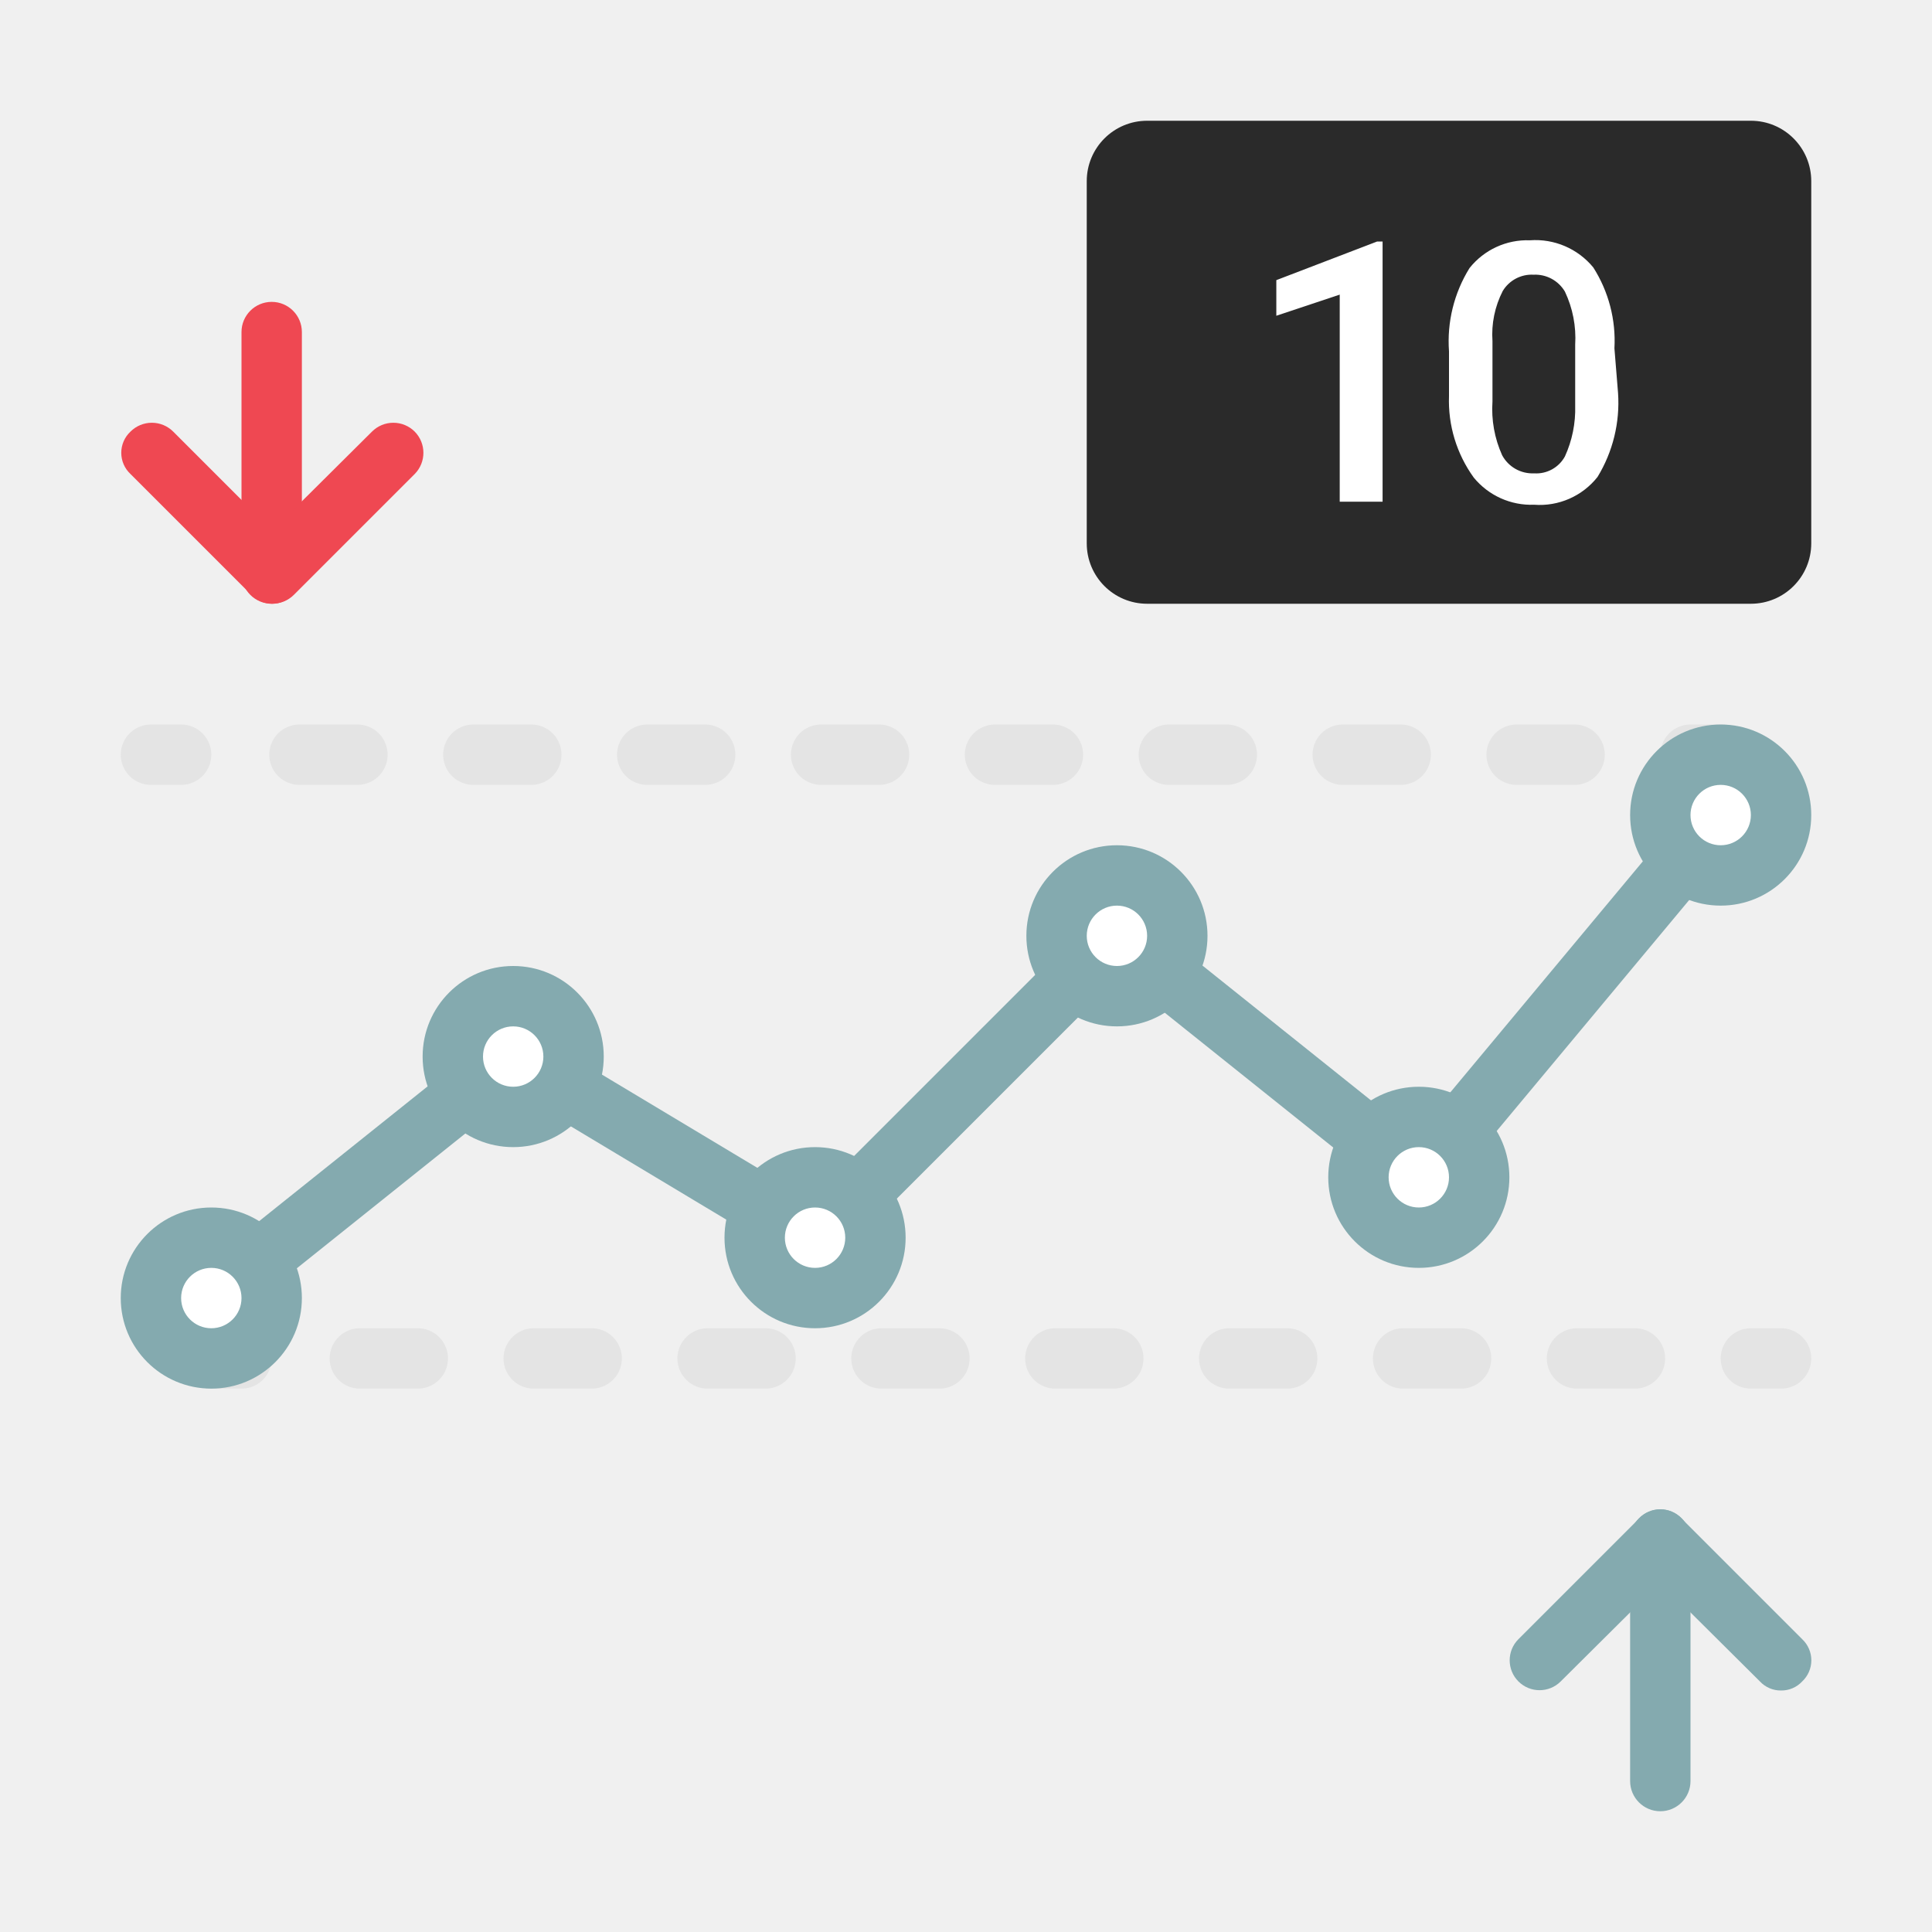
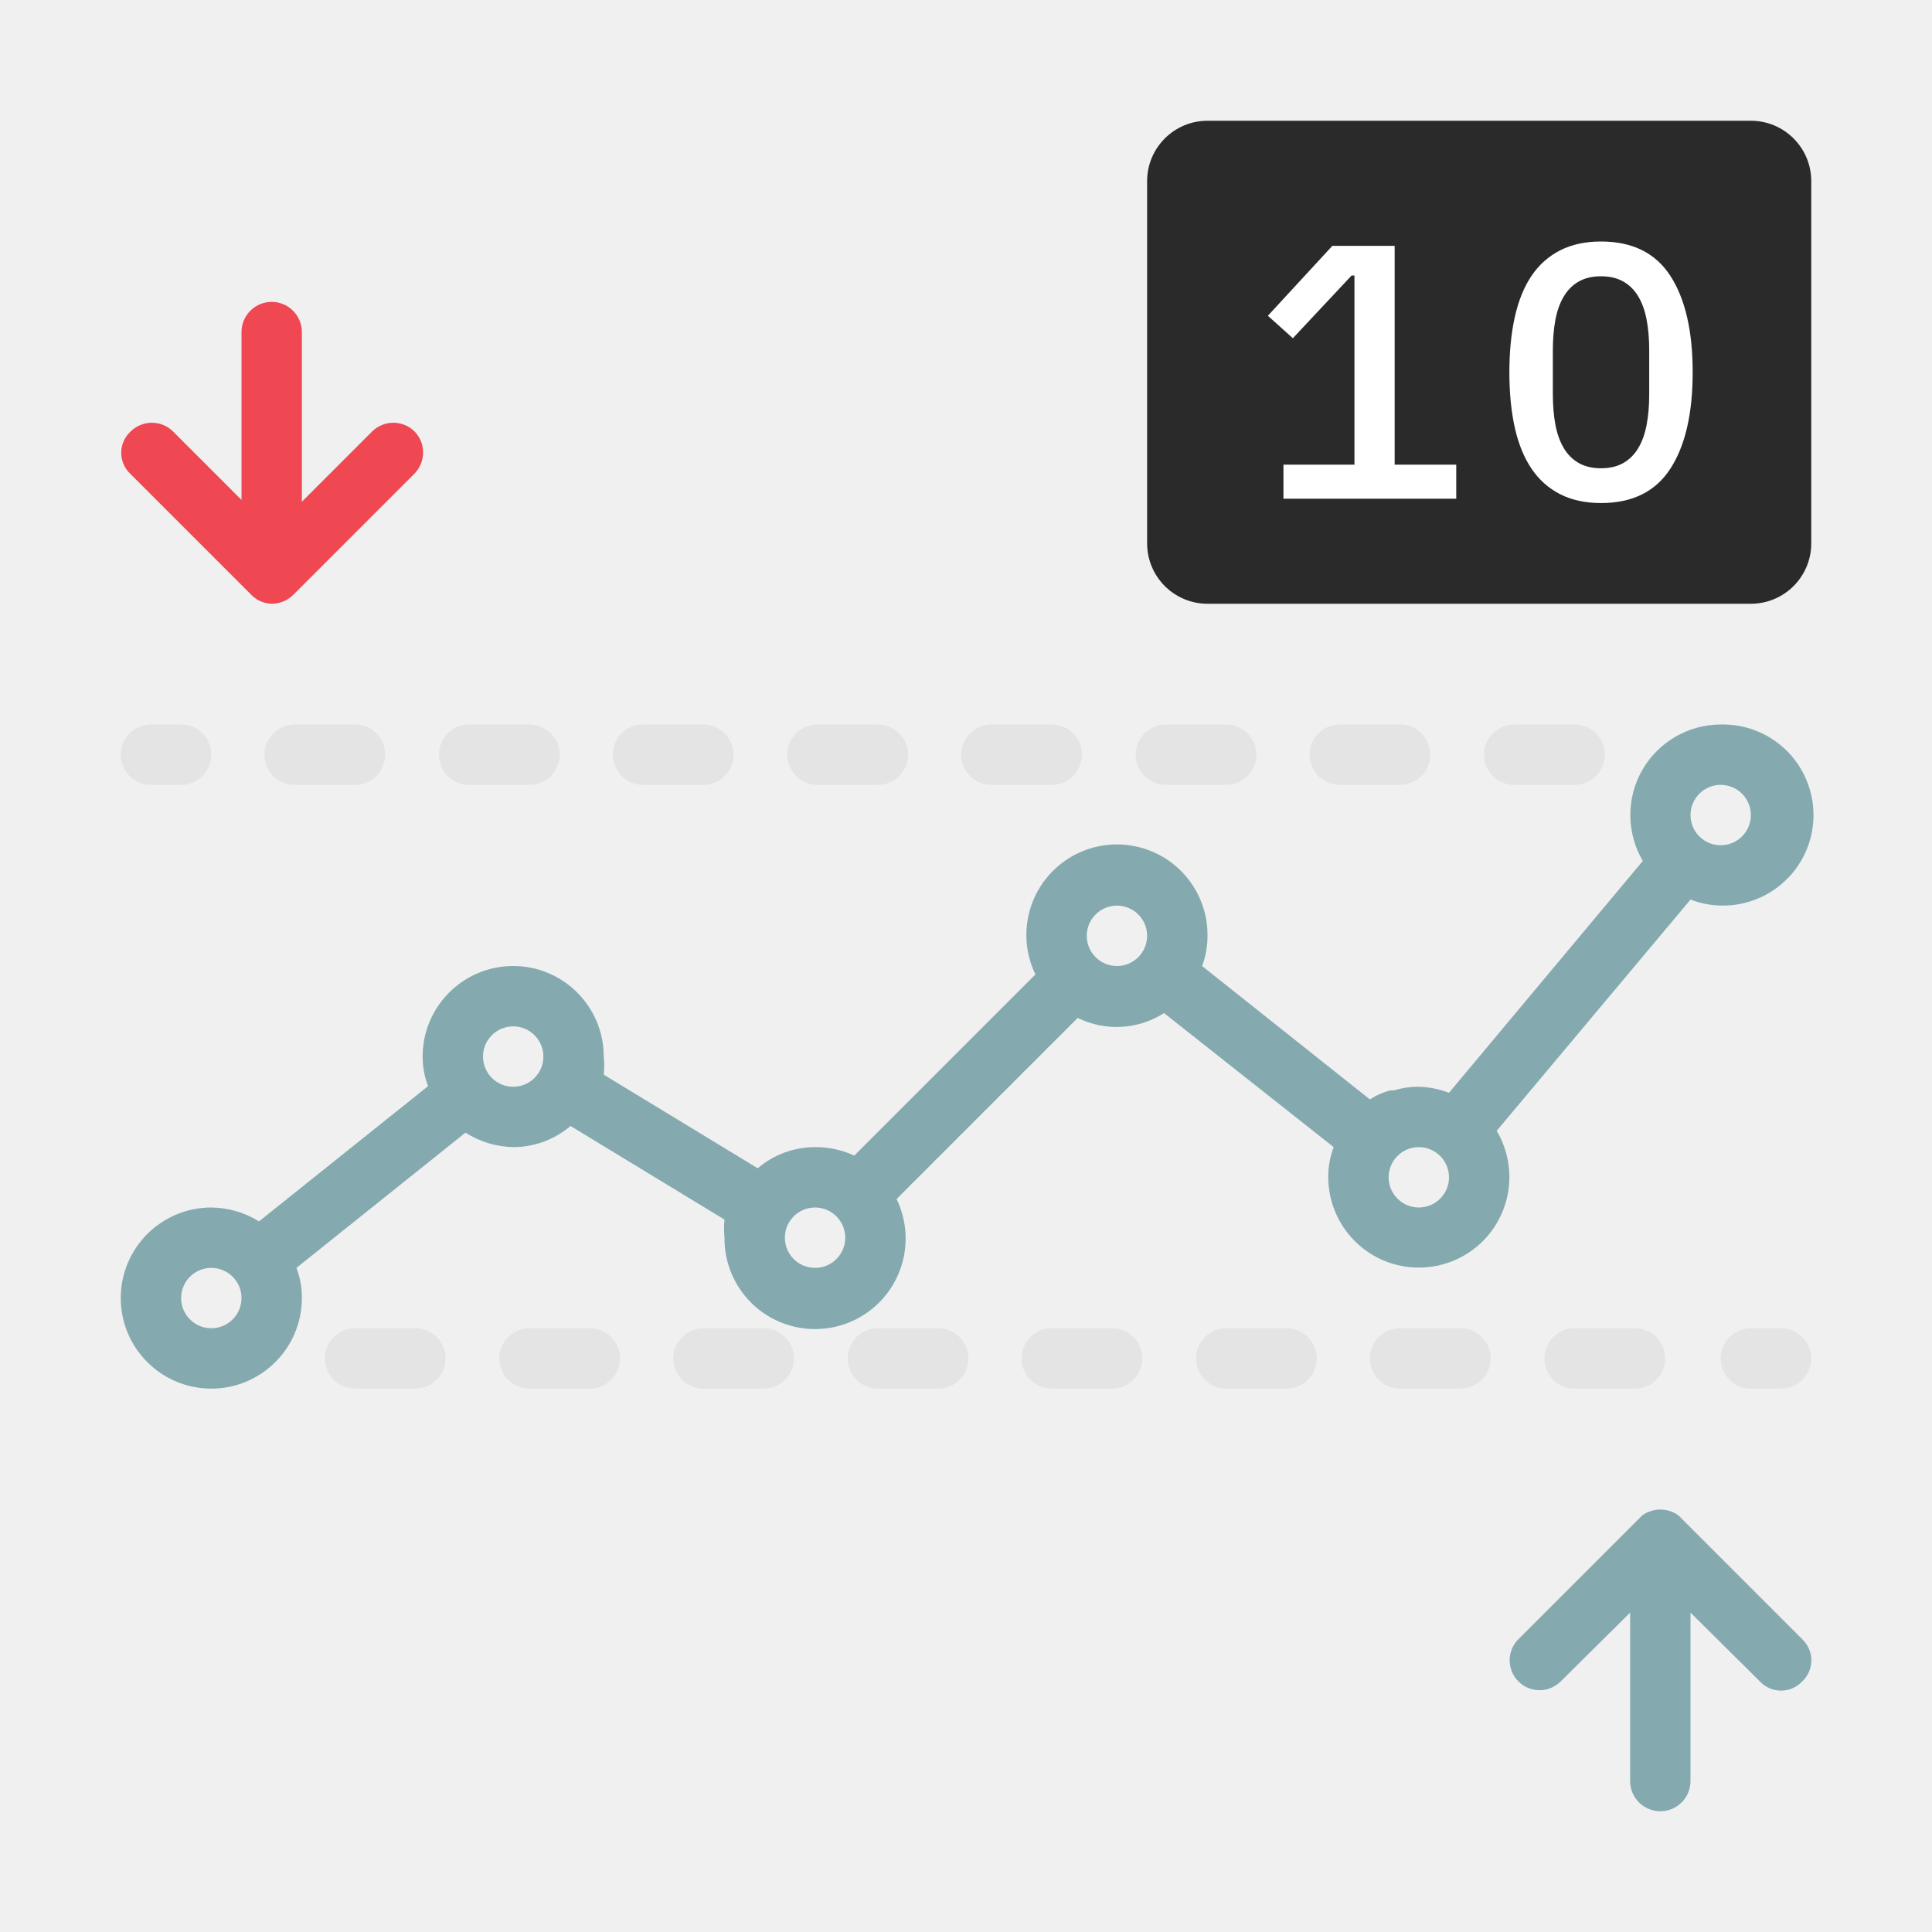
- <svg xmlns="http://www.w3.org/2000/svg" id="Layer_1" data-name="Layer 1" viewBox="0 0 32 32" height="32" width="32">
-   <defs>
-     <style>.cls-1,.cls-3,.cls-4,.cls-6{fill:none}.cls-2{fill:#ef4852}.cls-3,.cls-4{stroke:#e4e4e4}.cls-3,.cls-4,.cls-6{stroke-linecap:round;stroke-linejoin:round}.cls-4{stroke-dasharray:.96 1.92}.cls-5{fill:#84aaaf}.cls-6{stroke:#84aaaf}.cls-7{fill:#fff}.cls-8{fill:#2a2a2a}</style>
-   </defs>
-   <path class="cls-1" d="M0 0h32v32H0z" />
-   <path class="cls-2" d="M4.5 10a.5.5 0 0 1-.5-.5v-4a.5.5 0 0 1 1 0v4a.5.5 0 0 1-.5.5z" />
-   <path class="cls-2" d="M4.51 10a.49.49 0 0 1-.35-.15l-2-2a.48.48 0 0 1 0-.7.5.5 0 0 1 .71 0l1.64 1.64 1.65-1.64a.5.5 0 0 1 .71 0 .5.5 0 0 1 0 .7l-2 2a.51.51 0 0 1-.36.15z" />
-   <path class="cls-3" d="M28.5 12.5H28" />
-   <path class="cls-4" d="M26.08 12.5H3.96" />
-   <path class="cls-3" d="M3 12.5h-.5M29.5 22.5H29" />
-   <path class="cls-4" d="M27.08 22.5H4.96" />
-   <path class="cls-3" d="M4 22.5h-.5" />
-   <path class="cls-5" d="M27.5 30a.5.5 0 0 1-.5-.5v-4a.5.5 0 0 1 1 0v4a.5.5 0 0 1-.5.5z" />
-   <path class="cls-5" d="M29.5 28a.47.47 0 0 1-.35-.15l-1.65-1.64-1.65 1.64a.49.49 0 0 1-.7-.7l2-2a.48.48 0 0 1 .7 0l2 2a.48.48 0 0 1 0 .7.47.47 0 0 1-.35.15z" />
-   <path class="cls-6" d="M3.5 21.5l5-4 5 3 5-5 5 4 5-6" />
-   <circle class="cls-7" cx="13.5" cy="20.5" r="1" />
-   <path class="cls-5" d="M13.5 20a.5.5 0 1 1-.5.5.5.5 0 0 1 .5-.5m0-1a1.5 1.5 0 1 0 1.5 1.5 1.5 1.5 0 0 0-1.5-1.5z" />
-   <circle class="cls-7" cx="23.5" cy="19.5" r="1" />
-   <path class="cls-5" d="M23.5 19a.5.5 0 1 1-.5.5.5.5 0 0 1 .5-.5m0-1a1.5 1.5 0 1 0 1.5 1.5 1.5 1.5 0 0 0-1.5-1.5z" />
-   <circle class="cls-7" cx="28.5" cy="13.5" r="1" />
-   <path class="cls-5" d="M28.5 13a.5.5 0 1 1-.5.5.5.5 0 0 1 .5-.5m0-1a1.5 1.5 0 1 0 1.5 1.5 1.5 1.5 0 0 0-1.5-1.5z" />
-   <circle class="cls-7" cx="18.5" cy="15.5" r="1" />
-   <path class="cls-5" d="M18.5 15a.5.5 0 1 1-.5.5.5.5 0 0 1 .5-.5m0-1a1.5 1.5 0 1 0 1.5 1.5 1.5 1.5 0 0 0-1.5-1.5z" />
-   <circle class="cls-7" cx="8.5" cy="17.5" r="1" />
-   <path class="cls-5" d="M8.5 17a.5.5 0 1 1-.5.5.5.5 0 0 1 .5-.5m0-1a1.5 1.5 0 1 0 1.5 1.5A1.5 1.5 0 0 0 8.5 16z" />
-   <circle class="cls-7" cx="3.5" cy="21.5" r="1" />
-   <path class="cls-5" d="M3.5 21a.5.5 0 1 1-.5.5.5.5 0 0 1 .5-.5m0-1A1.5 1.5 0 1 0 5 21.5 1.5 1.5 0 0 0 3.5 20z" />
-   <rect class="cls-8" x="18" y="2" width="12" height="8" rx="1" />
-   <path class="cls-7" d="M22.9 8.31h-.71V4.88l-1.05.35v-.59L22.81 4h.09zM26.8 6.51a2.36 2.36 0 0 1-.34 1.39 1.22 1.22 0 0 1-1.05.46 1.23 1.23 0 0 1-1-.45A2.17 2.17 0 0 1 24 6.56v-.74a2.3 2.3 0 0 1 .34-1.38 1.22 1.22 0 0 1 1-.46 1.24 1.24 0 0 1 1.05.45 2.26 2.26 0 0 1 .35 1.34zm-.71-.8a1.8 1.8 0 0 0-.17-.88.57.57 0 0 0-.52-.28.56.56 0 0 0-.51.27 1.58 1.58 0 0 0-.17.83v1a1.86 1.86 0 0 0 .16.89.57.57 0 0 0 .53.3.54.54 0 0 0 .51-.28 1.89 1.89 0 0 0 .17-.84z" />
+ <svg xmlns="http://www.w3.org/2000/svg" width="32px" height="32px" viewBox="0 0 32 32" version="1.1">
+   <g id="Volatility-10" stroke="none" stroke-width="1" fill="none" fill-rule="evenodd">
+     <g>
+       <rect id="Rectangle" x="0" y="0" width="32" height="32" />
+       <path d="M6.87,7.15 C6.776,7.055 6.648,7.002 6.515,7.002 C6.382,7.002 6.254,7.055 6.16,7.15 L5,8.31 L5,5.5 C5,5.224 4.776,5 4.5,5 C4.224,5 4,5.224 4,5.5 L4,8.28 L2.87,7.15 C2.776,7.055 2.648,7.002 2.515,7.002 C2.382,7.002 2.254,7.055 2.16,7.15 C2.063,7.241 2.008,7.367 2.008,7.5 C2.008,7.633 2.063,7.759 2.16,7.85 L4.16,9.85 C4.249,9.943 4.371,9.997 4.5,10 L4.5,10 C4.635,10 4.765,9.946 4.86,9.85 L6.86,7.85 C7.053,7.658 7.058,7.347 6.87,7.15 Z" id="Path" fill="#EF4852" fill-rule="nonzero" />
+       <path d="M26.08,13 L25.08,13 C24.804,13 24.58,12.776 24.58,12.5 C24.58,12.224 24.804,12 25.08,12 L26.08,12 C26.356,12 26.58,12.224 26.58,12.5 C26.58,12.776 26.356,13 26.08,13 Z M23.19,13 L22.19,13 C21.914,13 21.69,12.776 21.69,12.5 C21.69,12.224 21.914,12 22.19,12 L23.19,12 C23.466,12 23.69,12.224 23.69,12.5 C23.69,12.776 23.466,13 23.19,13 Z M20.31,13 L19.31,13 C19.034,13 18.81,12.776 18.81,12.5 C18.81,12.224 19.034,12 19.31,12 L20.31,12 C20.586,12 20.81,12.224 20.81,12.5 C20.81,12.776 20.586,13 20.31,13 Z M17.42,13 L16.42,13 C16.144,13 15.92,12.776 15.92,12.5 C15.92,12.224 16.144,12 16.42,12 L17.42,12 C17.696,12 17.92,12.224 17.92,12.5 C17.92,12.776 17.696,13 17.42,13 Z M14.54,13 L13.54,13 C13.264,13 13.04,12.776 13.04,12.5 C13.04,12.224 13.264,12 13.54,12 L14.54,12 C14.816,12 15.04,12.224 15.04,12.5 C15.04,12.776 14.816,13 14.54,13 Z M11.65,13 L10.65,13 C10.374,13 10.15,12.776 10.15,12.5 C10.15,12.224 10.374,12 10.65,12 L11.65,12 C11.926,12 12.15,12.224 12.15,12.5 C12.15,12.776 11.926,13 11.65,13 Z M8.77,13 L7.77,13 C7.494,13 7.27,12.776 7.27,12.5 C7.27,12.224 7.494,12 7.77,12 L8.77,12 C9.046,12 9.27,12.224 9.27,12.5 C9.27,12.776 9.046,13 8.77,13 Z M5.88,13 L4.88,13 C4.604,13 4.38,12.776 4.38,12.5 C4.38,12.224 4.604,12 4.88,12 L5.88,12 C6.156,12 6.38,12.224 6.38,12.5 C6.38,12.776 6.156,13 5.88,13 Z" id="Shape" fill="#E4E4E4" fill-rule="nonzero" />
+       <path d="M3,13 L2.5,13 C2.224,13 2,12.776 2,12.5 C2,12.224 2.224,12 2.5,12 L3,12 C3.276,12 3.5,12.224 3.5,12.5 C3.5,12.776 3.276,13 3,13 Z" id="Path" fill="#E4E4E4" fill-rule="nonzero" />
+       <path d="M29.5,23 L29,23 C28.724,23 28.5,22.776 28.5,22.5 C28.5,22.224 28.724,22 29,22 L29.5,22 C29.776,22 30,22.224 30,22.5 C30,22.776 29.776,23 29.5,23 Z" id="Path" fill="#E4E4E4" fill-rule="nonzero" />
+       <path d="M27.08,23 L26.08,23 C25.804,23 25.58,22.776 25.58,22.5 C25.58,22.224 25.804,22 26.08,22 L27.08,22 C27.356,22 27.58,22.224 27.58,22.5 C27.58,22.776 27.356,23 27.08,23 Z M24.19,23 L23.19,23 C22.914,23 22.69,22.776 22.69,22.5 C22.69,22.224 22.914,22 23.19,22 L24.19,22 C24.466,22 24.69,22.224 24.69,22.5 C24.69,22.776 24.466,23 24.19,23 Z M21.31,23 L20.31,23 C20.034,23 19.81,22.776 19.81,22.5 C19.81,22.224 20.034,22 20.31,22 L21.31,22 C21.586,22 21.81,22.224 21.81,22.5 C21.81,22.776 21.586,23 21.31,23 Z M18.42,23 L17.42,23 C17.144,23 16.92,22.776 16.92,22.5 C16.92,22.224 17.144,22 17.42,22 L18.42,22 C18.696,22 18.92,22.224 18.92,22.5 C18.92,22.776 18.696,23 18.42,23 Z M15.54,23 L14.54,23 C14.264,23 14.04,22.776 14.04,22.5 C14.04,22.224 14.264,22 14.54,22 L15.54,22 C15.816,22 16.04,22.224 16.04,22.5 C16.04,22.776 15.816,23 15.54,23 Z M12.65,23 L11.65,23 C11.374,23 11.15,22.776 11.15,22.5 C11.15,22.224 11.374,22 11.65,22 L12.65,22 C12.926,22 13.15,22.224 13.15,22.5 C13.15,22.776 12.926,23 12.65,23 Z M9.77,23 L8.77,23 C8.494,23 8.27,22.776 8.27,22.5 C8.27,22.224 8.494,22 8.77,22 L9.77,22 C10.046,22 10.27,22.224 10.27,22.5 C10.27,22.776 10.046,23 9.77,23 Z M6.88,23 L5.88,23 C5.604,23 5.38,22.776 5.38,22.5 C5.38,22.224 5.604,22 5.88,22 L6.88,22 C7.156,22 7.38,22.224 7.38,22.5 C7.38,22.776 7.156,23 6.88,23 Z" id="Shape" fill="#E4E4E4" fill-rule="nonzero" />
+       <path d="M29.85,27.15 L27.85,25.15 C27.808,25.099 27.752,25.061 27.69,25.04 C27.568,24.99 27.432,24.99 27.31,25.04 C27.248,25.061 27.192,25.099 27.15,25.15 L25.15,27.15 C25.025,27.275 24.976,27.457 25.022,27.628 C25.068,27.799 25.201,27.932 25.372,27.978 C25.543,28.024 25.725,27.975 25.85,27.85 L27,26.71 L27,29.5 C27,29.776 27.224,30 27.5,30 C27.776,30 28,29.776 28,29.5 L28,26.71 L29.15,27.85 C29.241,27.947 29.367,28.002 29.5,28.002 C29.633,28.002 29.759,27.947 29.85,27.85 C29.947,27.759 30.002,27.633 30.002,27.5 C30.002,27.367 29.947,27.241 29.85,27.15 Z" id="Path" fill="#84AAAF" fill-rule="nonzero" />
+       <rect id="Rectangle" fill="#2A2A2A" fill-rule="nonzero" x="19" y="2" width="11" height="8" rx="1" />
+       <path d="M28.5,12 C27.963,12.001 27.467,12.29 27.2,12.756 C26.934,13.223 26.938,13.797 27.21,14.26 L24,18.1 L24,18.1 C23.834,18.036 23.658,18.002 23.48,18 C23.348,18 23.216,18.021 23.09,18.06 L23.03,18.06 C22.909,18.091 22.794,18.142 22.69,18.21 L19.91,16 C19.971,15.84 20.001,15.671 20,15.5 C20.006,14.881 19.631,14.322 19.056,14.093 C18.481,13.864 17.824,14.011 17.402,14.464 C16.98,14.917 16.88,15.583 17.15,16.14 L14.15,19.14 C13.946,19.046 13.724,18.998 13.5,19 C13.152,19 12.815,19.124 12.55,19.35 L10,17.8 C10.01,17.7 10.01,17.6 10,17.5 C10,16.672 9.328,16 8.5,16 C7.672,16 7,16.672 7,17.5 C7,17.667 7.03,17.834 7.09,17.99 L4.29,20.23 C4.053,20.082 3.779,20.003 3.5,20 C2.672,20 2,20.672 2,21.5 C2,22.328 2.672,23 3.5,23 C4.328,23 5,22.328 5,21.5 C5.001,21.329 4.971,21.16 4.91,21 L4.91,21 L7.71,18.76 C7.946,18.911 8.22,18.994 8.5,19 C8.848,19 9.185,18.876 9.45,18.65 L9.45,18.65 L12,20.2 C11.99,20.3 11.99,20.4 12,20.5 C11.994,21.119 12.369,21.678 12.944,21.907 C13.519,22.136 14.176,21.989 14.598,21.536 C15.02,21.083 15.12,20.417 14.85,19.86 L17.85,16.86 C18.308,17.085 18.85,17.055 19.28,16.78 L22.09,19 C22.03,19.156 22,19.323 22,19.49 C21.998,20.123 22.394,20.69 22.989,20.906 C23.585,21.121 24.252,20.94 24.656,20.452 C25.059,19.964 25.113,19.275 24.79,18.73 L24.79,18.73 L28,14.9 L28,14.9 C28.566,15.117 29.207,14.972 29.625,14.532 C30.043,14.093 30.154,13.445 29.908,12.891 C29.662,12.336 29.106,11.985 28.5,12 Z M3.5,22 C3.224,22 3,21.776 3,21.5 C3,21.224 3.224,21 3.5,21 C3.776,21 4,21.224 4,21.5 C4,21.776 3.776,22 3.5,22 Z M8.5,18 C8.224,18 8,17.776 8,17.5 C8,17.224 8.224,17 8.5,17 C8.776,17 9,17.224 9,17.5 C9,17.776 8.776,18 8.5,18 Z M13.5,21 C13.224,21 13,20.776 13,20.5 C13,20.224 13.224,20 13.5,20 C13.776,20 14,20.224 14,20.5 C14,20.776 13.776,21 13.5,21 Z M18.5,16 C18.224,16 18,15.776 18,15.5 C18,15.224 18.224,15 18.5,15 C18.776,15 19,15.224 19,15.5 C19,15.776 18.776,16 18.5,16 Z M23.5,20 C23.224,20 23,19.776 23,19.5 C23,19.224 23.224,19 23.5,19 C23.776,19 24,19.224 24,19.5 C24,19.776 23.776,20 23.5,20 Z M28.5,14 C28.224,14 28,13.776 28,13.5 C28,13.224 28.224,13 28.5,13 C28.776,13 29,13.224 29,13.5 C29,13.776 28.776,14 28.5,14 Z" id="Shape" fill="#84AAAF" fill-rule="nonzero" />
+       <path d="M21.258,8.26 L21.258,7.696 L22.434,7.696 L22.434,4.564 L22.386,4.564 L21.414,5.602 L21,5.23 L22.068,4.072 L23.1,4.072 L23.1,7.696 L24.12,7.696 L24.12,8.26 L21.258,8.26 Z M26.518,8.332 C26.258,8.332 26.032,8.283 25.84,8.185 C25.648,8.087 25.49,7.946 25.366,7.762 C25.242,7.578 25.15,7.352 25.09,7.084 C25.03,6.816 25,6.51 25,6.166 C25,5.826 25.03,5.521 25.09,5.251 C25.15,4.981 25.242,4.754 25.366,4.57 C25.49,4.386 25.648,4.245 25.84,4.147 C26.032,4.049 26.258,4 26.518,4 C27.038,4 27.421,4.19 27.667,4.57 C27.913,4.95 28.036,5.482 28.036,6.166 C28.036,6.85 27.913,7.382 27.667,7.762 C27.421,8.142 27.038,8.332 26.518,8.332 Z M26.518,7.756 C26.662,7.756 26.785,7.727 26.887,7.669 C26.989,7.611 27.072,7.528 27.136,7.42 C27.2,7.312 27.246,7.183 27.274,7.033 C27.302,6.883 27.316,6.716 27.316,6.532 L27.316,5.8 C27.316,5.616 27.302,5.449 27.274,5.299 C27.246,5.149 27.2,5.02 27.136,4.912 C27.072,4.804 26.989,4.721 26.887,4.663 C26.785,4.605 26.662,4.576 26.518,4.576 C26.374,4.576 26.251,4.605 26.149,4.663 C26.047,4.721 25.964,4.804 25.9,4.912 C25.836,5.02 25.79,5.149 25.762,5.299 C25.734,5.449 25.72,5.616 25.72,5.8 L25.72,6.532 C25.72,6.716 25.734,6.883 25.762,7.033 C25.79,7.183 25.836,7.312 25.9,7.42 C25.964,7.528 26.047,7.611 26.149,7.669 C26.251,7.727 26.374,7.756 26.518,7.756 Z" id="10" fill="#FFFFFF" fill-rule="nonzero" />
+     </g>
+   </g>
</svg>
